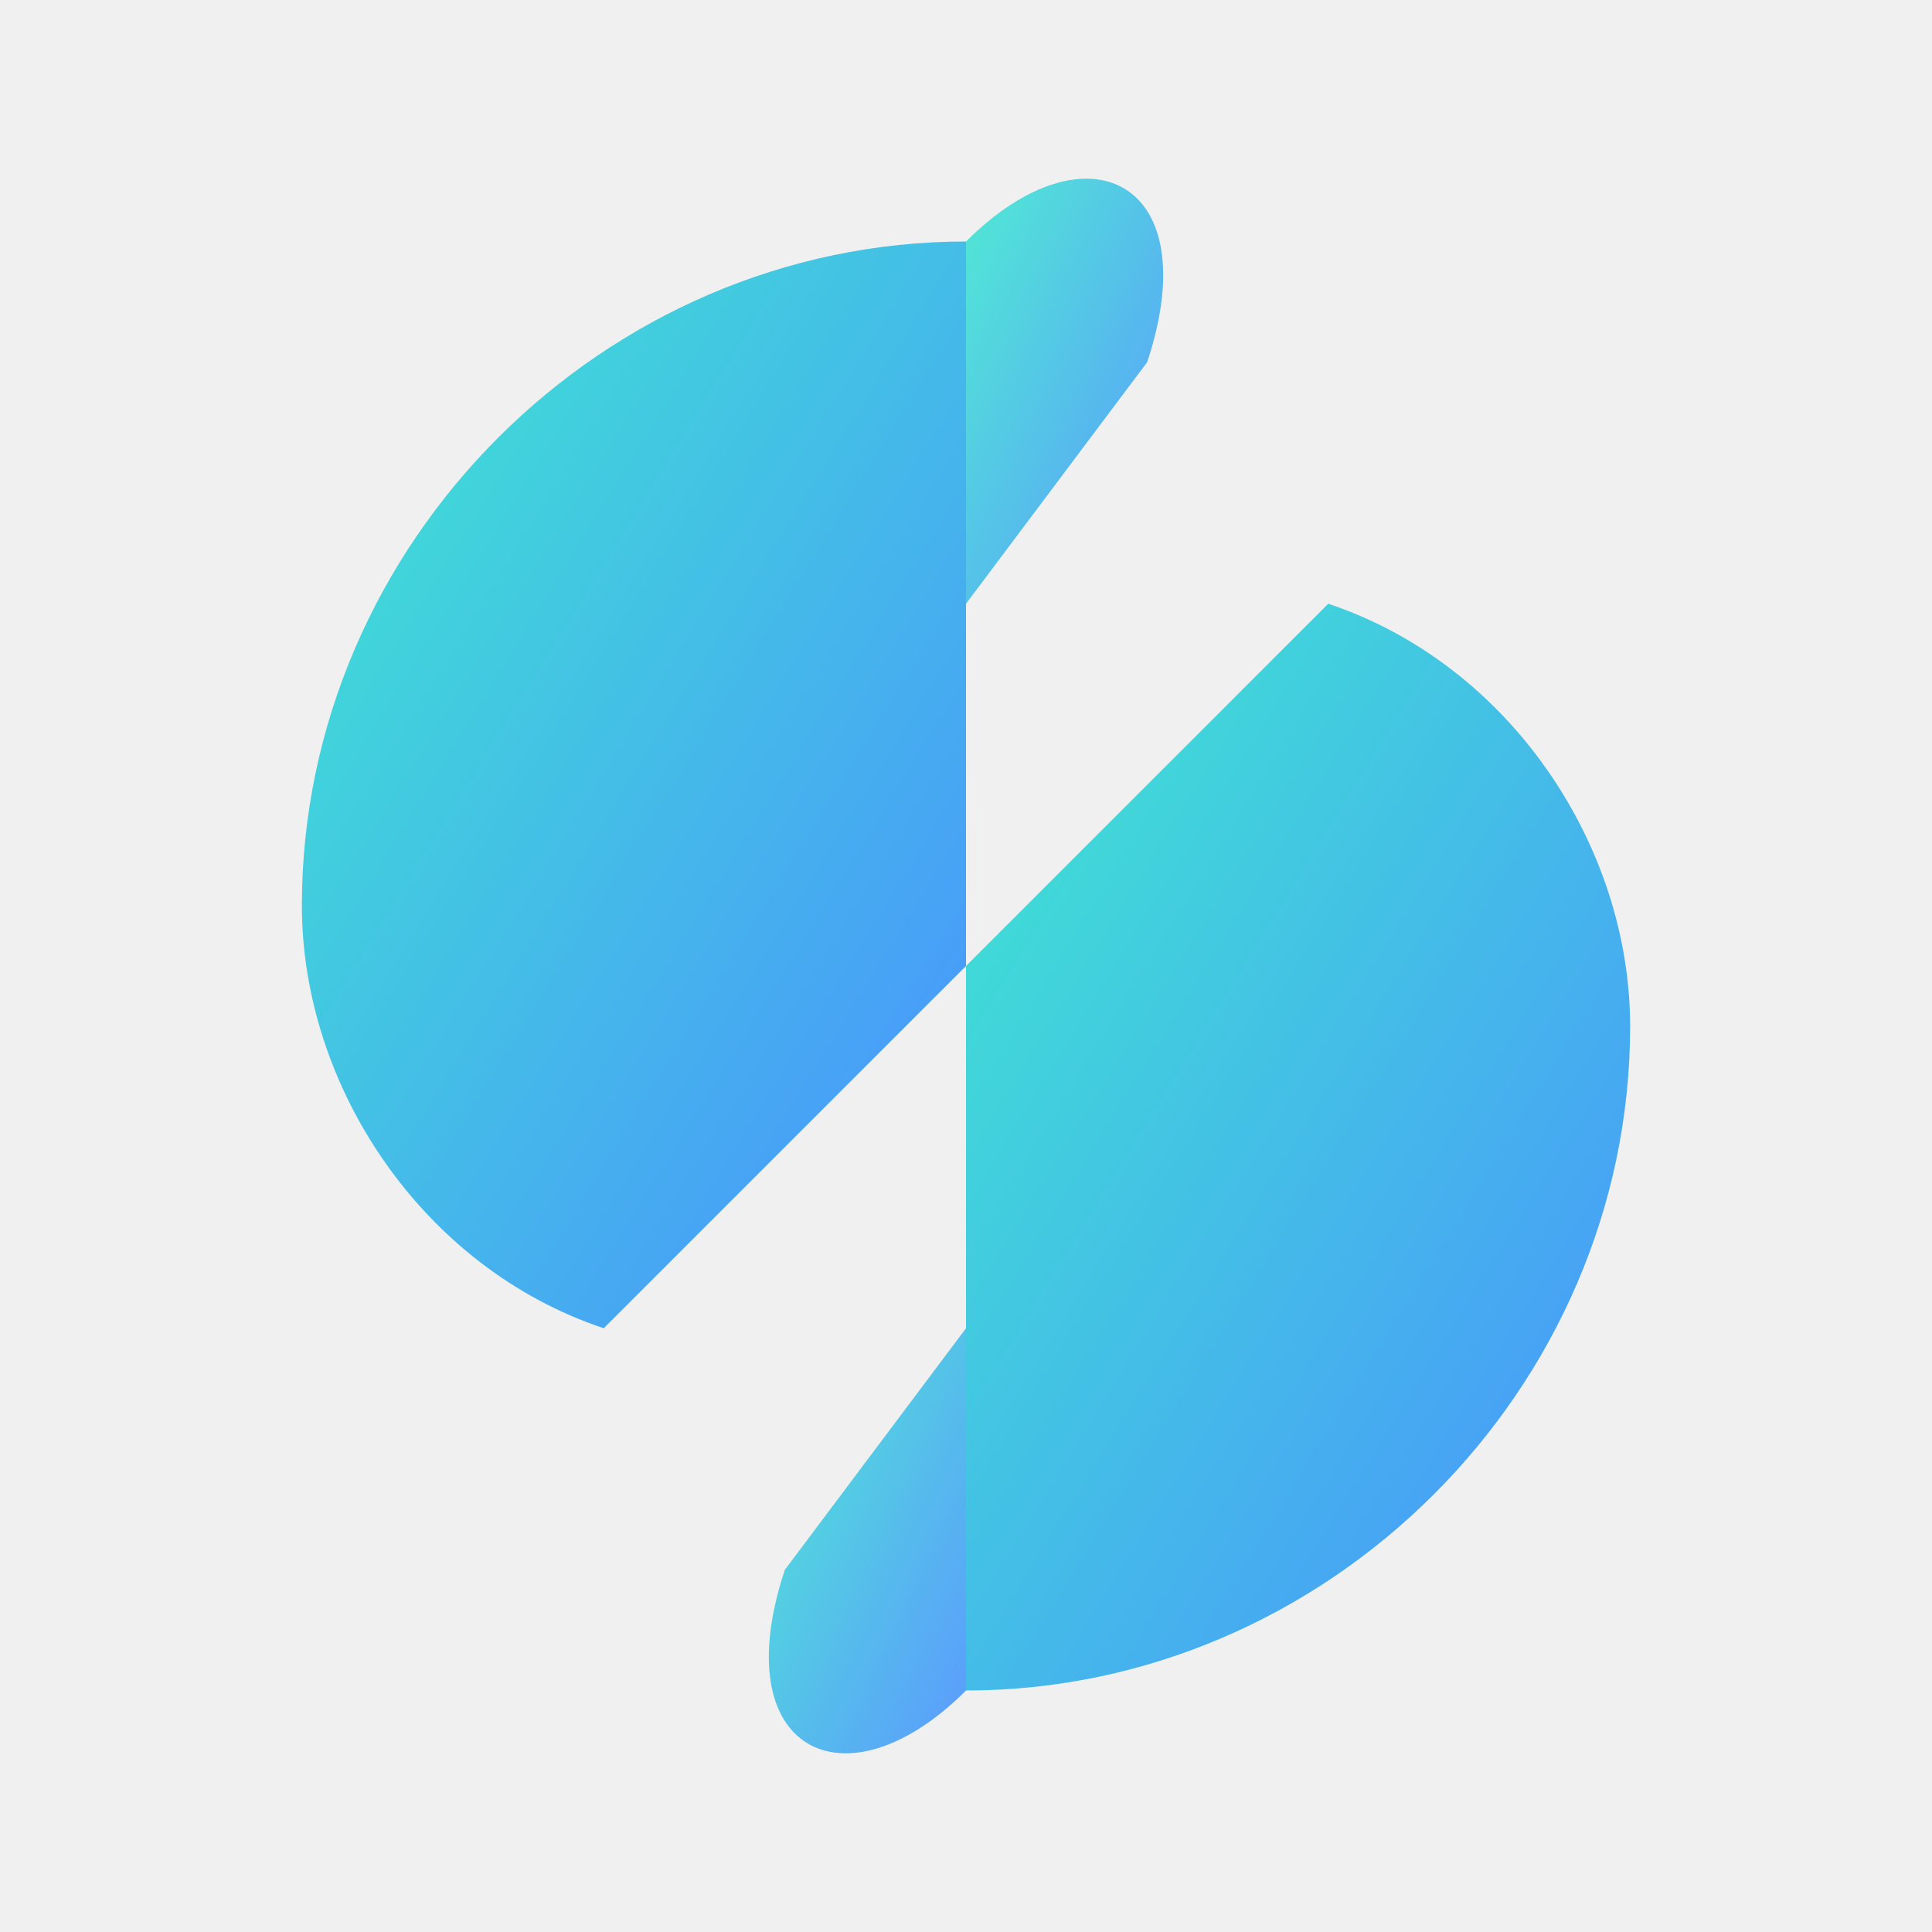
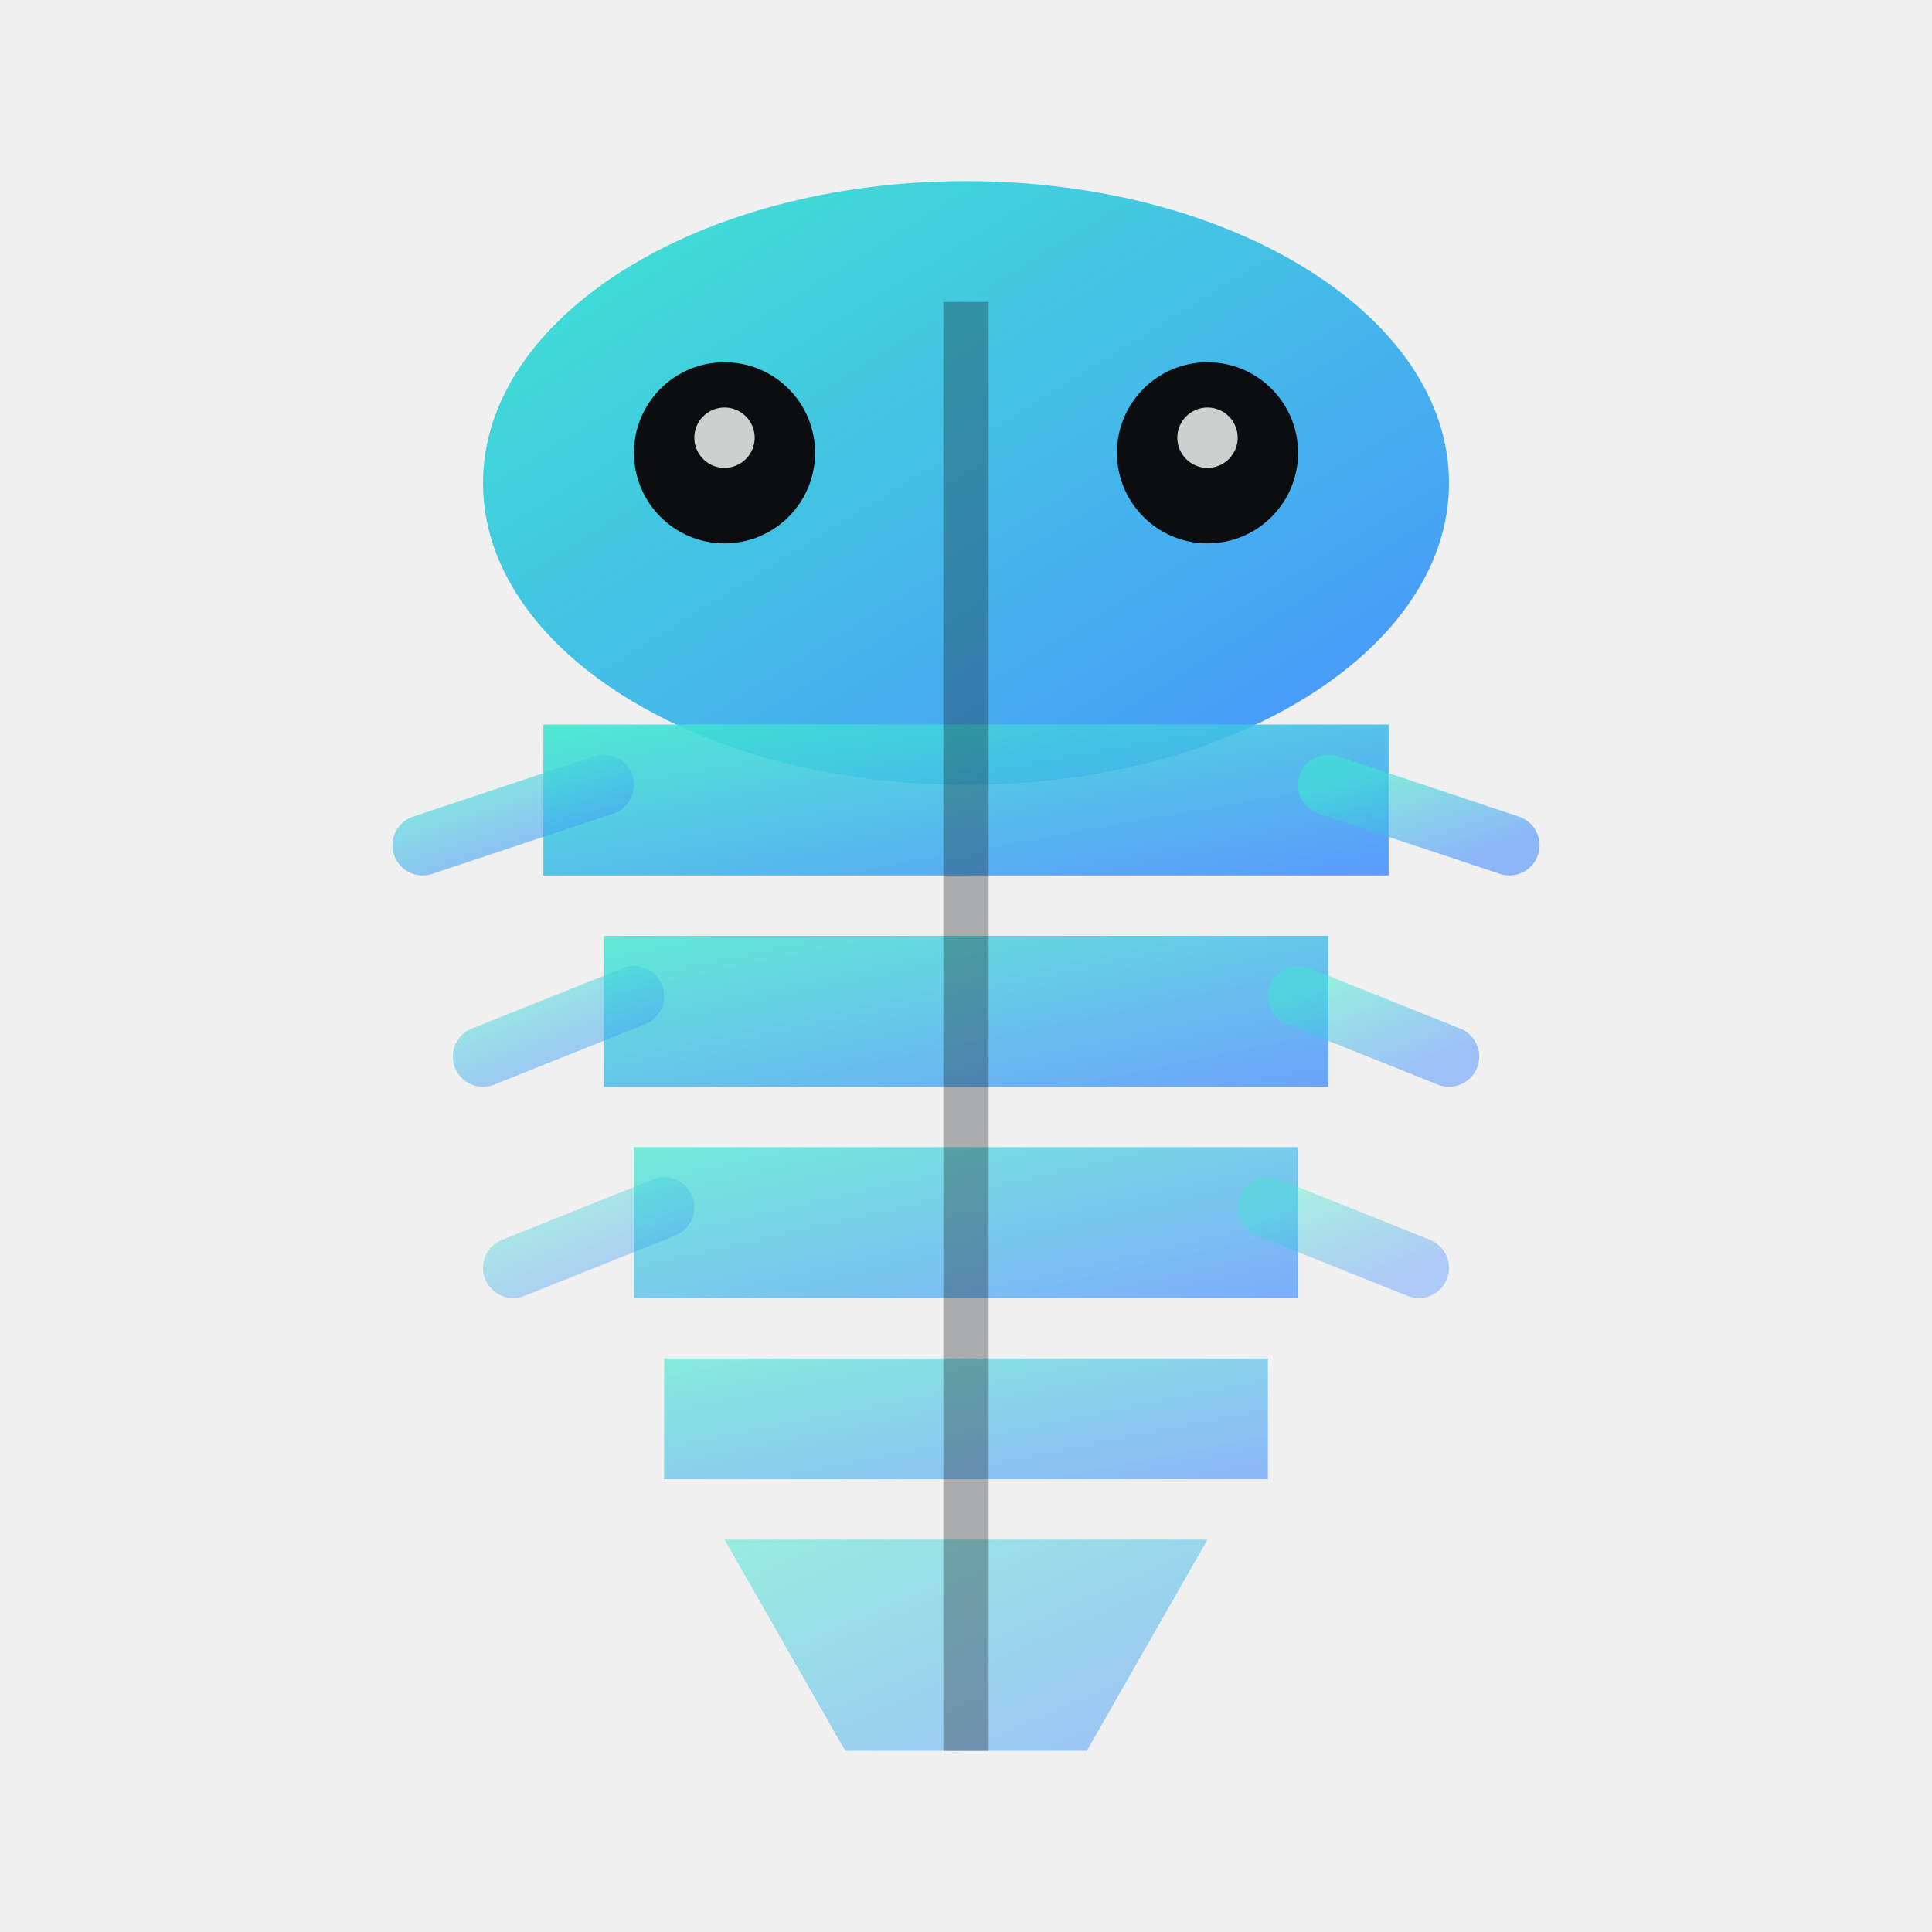
<svg xmlns="http://www.w3.org/2000/svg" viewBox="0 0 64 64" fill="none">
  <defs>
    <linearGradient id="z" x1="0" y1="0" x2="1" y2="1">
      <stop offset="0%" stop-color="#3ee8d0" />
      <stop offset="100%" stop-color="#4a90ff" />
    </linearGradient>
  </defs>
-   <path d="M32 8 C20 8, 10 18, 10 30 C10 36, 14 42, 20 44 L32 32 Z" fill="url(#z)" />
-   <path d="M32 8 C36 4, 40 6, 38 12 L32 20 Z" fill="url(#z)" opacity=".9" />
-   <path d="M32 56 C44 56, 54 46, 54 34 C54 28, 50 22, 44 20 L32 32 Z" fill="url(#z)" />
-   <path d="M32 56 C28 60, 24 58, 26 52 L32 44 Z" fill="url(#z)" opacity=".9" />
+   <ellipse cx="32" cy="16" rx="16" ry="10" fill="url(#z)" />
+   <circle cx="24" cy="15" r="3" fill="#0b0d11" />
+   <circle cx="40" cy="15" r="3" fill="#0b0d11" />
+   <circle cx="24" cy="14.5" r="1" fill="#fff" opacity=".8" />
+   <circle cx="40" cy="14.5" r="1" fill="#fff" opacity=".8" />
+   <path d="M18 24 h28 v5 h-28 z" fill="url(#z)" opacity=".9" />
+   <path d="M20 31 h24 v5 h-24 z" fill="url(#z)" opacity=".8" />
+   <path d="M21 38 h22 v5 h-22 z" fill="url(#z)" opacity=".7" />
+   <path d="M22 45 h20 v4 h-20 z" fill="url(#z)" opacity=".6" />
+   <path d="M24 51 h16 l-4 7 h-8 z" fill="url(#z)" opacity=".5" />
+   <line x1="32" y1="10" x2="32" y2="58" stroke="#0b0d11" stroke-width="1.5" opacity=".3" />
+   <line x1="20" y1="26" x2="14" y2="28" stroke="url(#z)" stroke-width="2" stroke-linecap="round" opacity=".6" />
+   <line x1="44" y1="26" x2="50" y2="28" stroke="url(#z)" stroke-width="2" stroke-linecap="round" opacity=".6" />
+   <line x1="21" y1="33" x2="16" y2="35" stroke="url(#z)" stroke-width="2" stroke-linecap="round" opacity=".5" />
+   <line x1="43" y1="33" x2="48" y2="35" stroke="url(#z)" stroke-width="2" stroke-linecap="round" opacity=".5" />
+   <line x1="22" y1="40" x2="17" y2="42" stroke="url(#z)" stroke-width="2" stroke-linecap="round" opacity=".4" />
+   <line x1="42" y1="40" x2="47" y2="42" stroke="url(#z)" stroke-width="2" stroke-linecap="round" opacity=".4" />
</svg>
